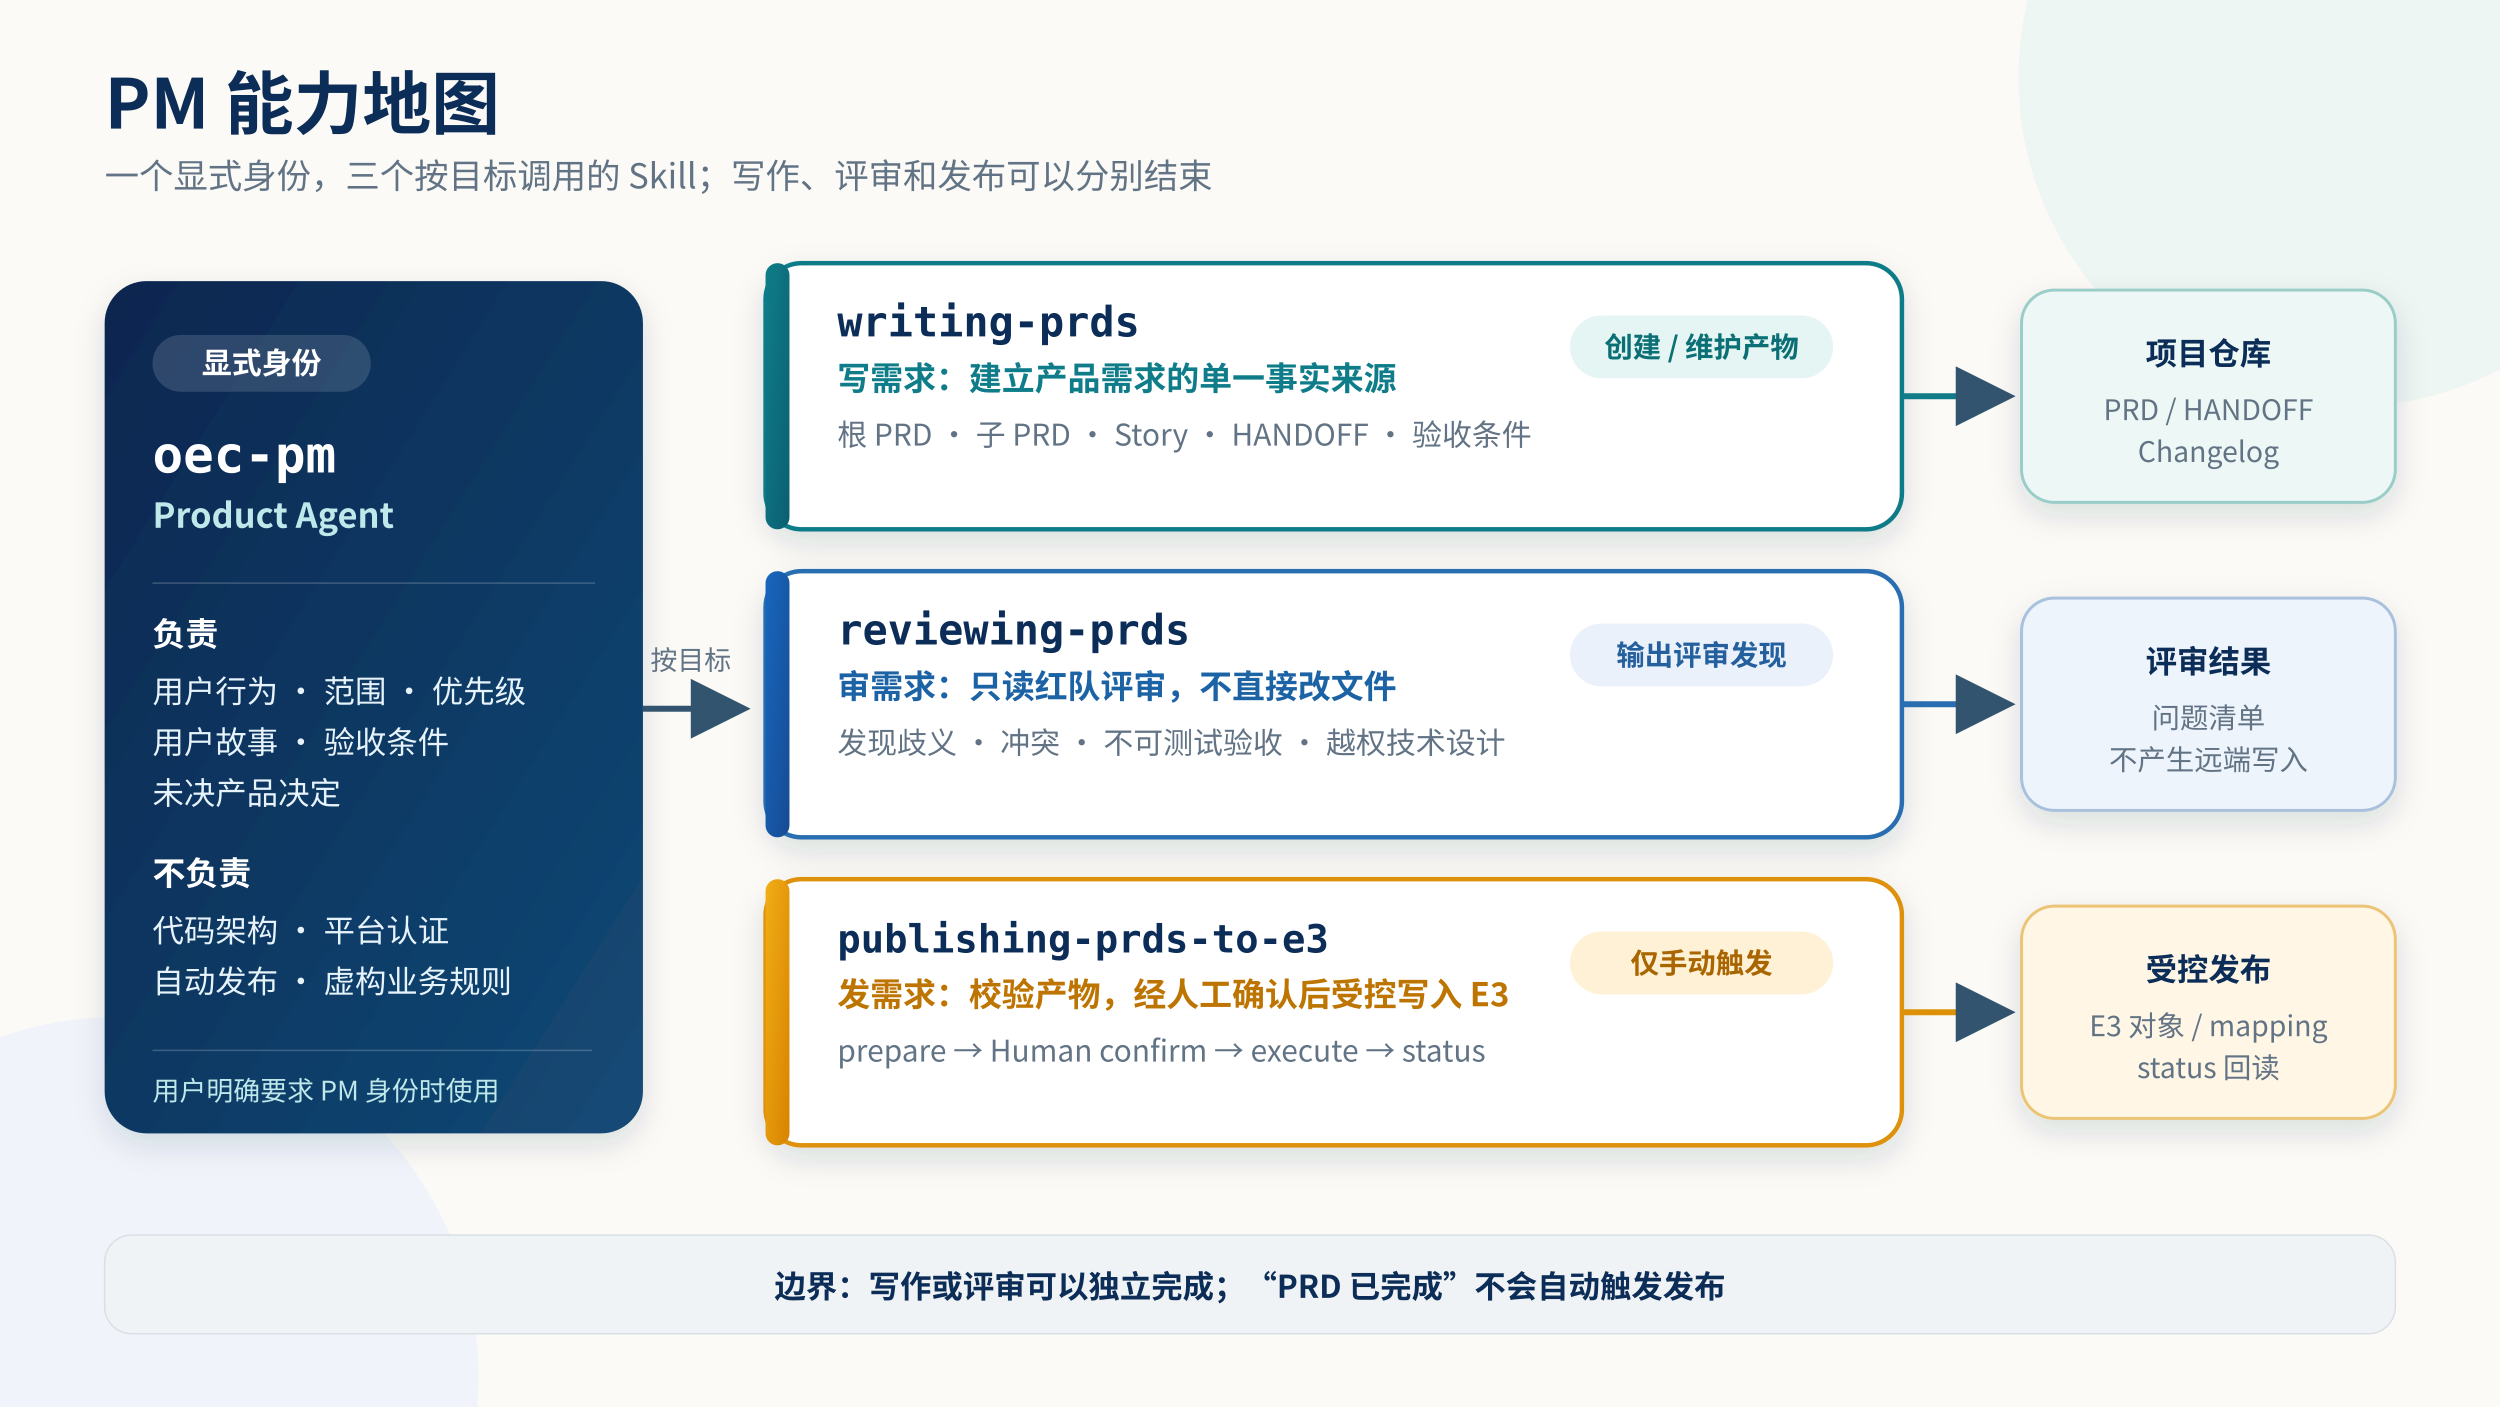
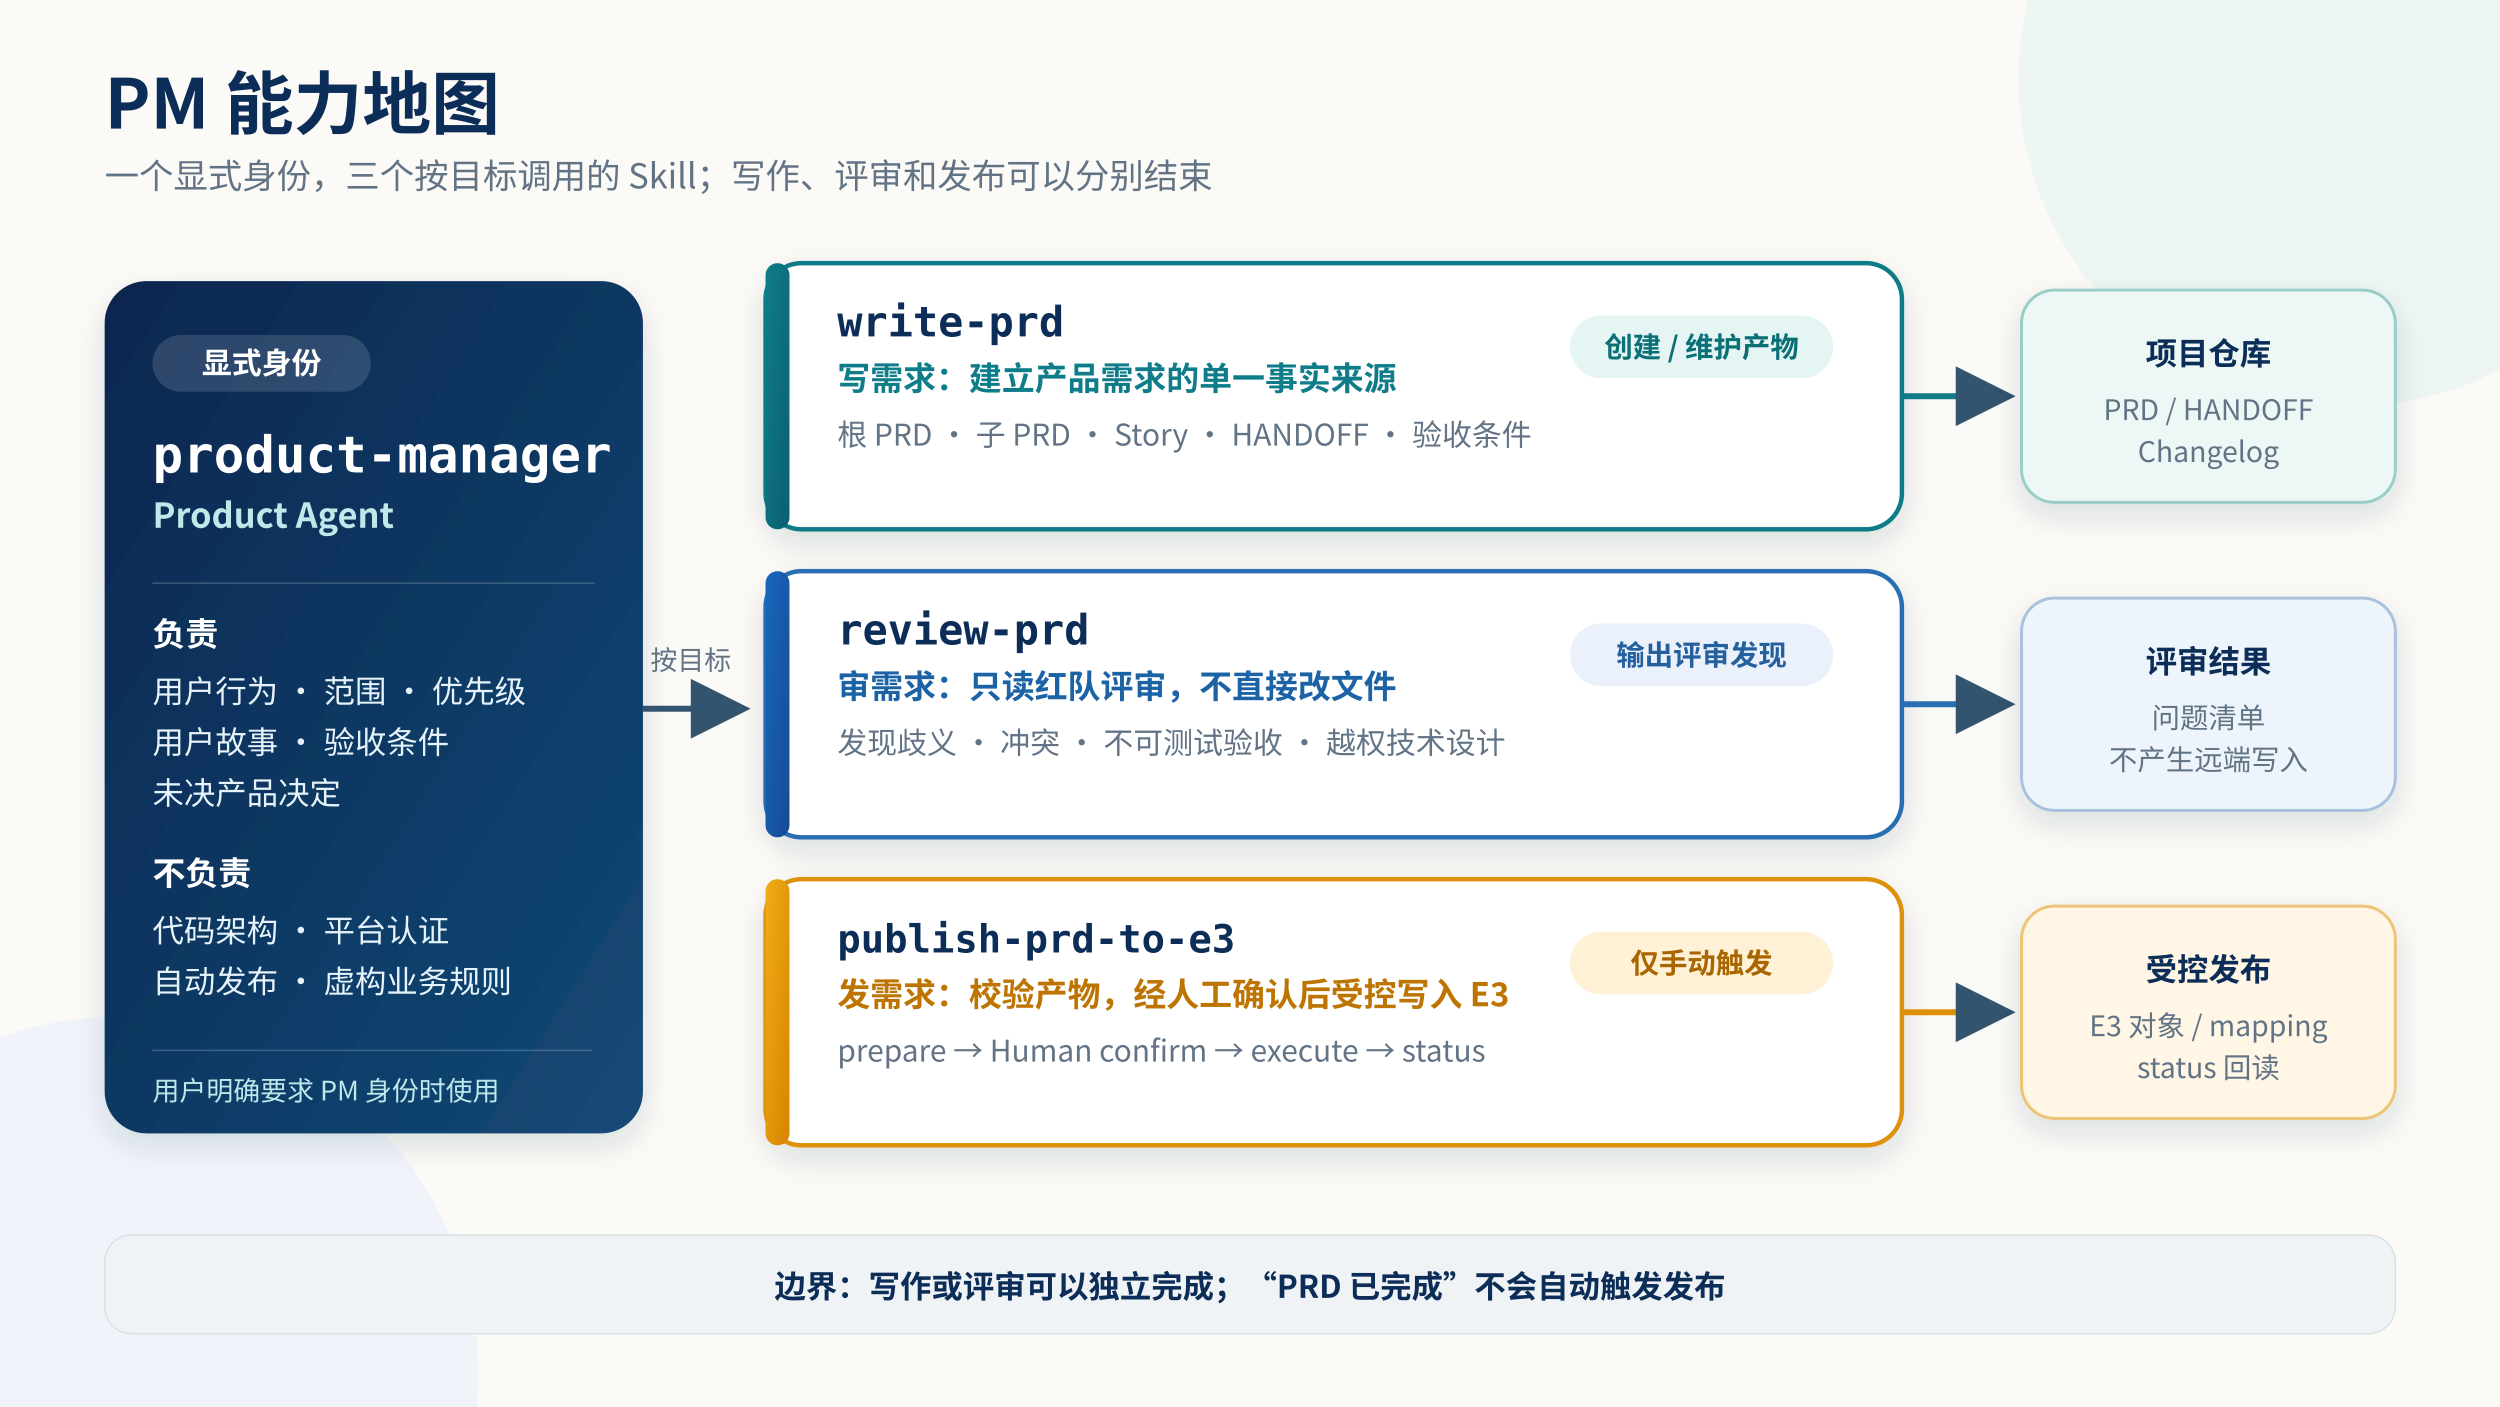
<svg xmlns="http://www.w3.org/2000/svg" width="1672" height="941" viewBox="0 0 1672 941" role="img" aria-labelledby="title desc">
  <defs>
    <linearGradient id="navy" x1="0" y1="0" x2="1" y2="1">
      <stop offset="0" stop-color="#09264f" />
      <stop offset="1" stop-color="#134a76" />
    </linearGradient>
    <linearGradient id="teal" x1="0" y1="0" x2="1" y2="1">
      <stop offset="0" stop-color="#0f7d89" />
      <stop offset="1" stop-color="#0b5f72" />
    </linearGradient>
    <linearGradient id="blue" x1="0" y1="0" x2="1" y2="1">
      <stop offset="0" stop-color="#1767bd" />
      <stop offset="1" stop-color="#174b94" />
    </linearGradient>
    <linearGradient id="amber" x1="0" y1="0" x2="1" y2="1">
      <stop offset="0" stop-color="#f1ad16" />
      <stop offset="1" stop-color="#d78300" />
    </linearGradient>
    <filter id="shadow" x="-15%" y="-15%" width="130%" height="140%">
      <feDropShadow dx="0" dy="8" stdDeviation="10" flood-color="#17324d" flood-opacity="0.13" />
    </filter>
    <marker id="arrow" markerWidth="10" markerHeight="10" refX="8" refY="5" orient="auto">
      <path d="M0,0 L10,5 L0,10 Z" fill="#33546f" />
    </marker>
    <style>
      text { font-family: "PingFang SC", "Noto Sans CJK SC", "Microsoft YaHei", Arial, sans-serif; }
      .navy { fill: #0b2d57; }
      .muted { fill: #617384; }
      .white { fill: #fff; }
      .code { font-family: "SFMono-Regular", Menlo, Consolas, monospace; }
    </style>
  </defs>
  <rect width="1672" height="941" fill="#fbfaf6" />
  <circle cx="1570" cy="52" r="220" fill="#e8f4f2" opacity="0.75" />
  <circle cx="80" cy="920" r="240" fill="#eef3fb" opacity="0.9" />
  <text x="70" y="86" class="navy" font-size="46" font-weight="800">PM 能力地图</text>
  <text x="70" y="126" class="muted" font-size="23">一个显式身份，三个按目标调用的 Skill；写作、评审和发布可以分别结束</text>
  <g filter="url(#shadow)">
    <rect x="70" y="188" width="360" height="570" rx="28" fill="url(#navy)" />
  </g>
  <rect x="102" y="224" width="146" height="38" rx="19" fill="#fff" opacity="0.14" />
  <text x="175" y="250" class="white" font-size="20" font-weight="700" text-anchor="middle">显式身份</text>
-   <text x="102" y="316" class="white code" font-size="34" font-weight="800">oec-pm</text>
+   <text x="102" y="316" class="white code" font-size="34" font-weight="800">product-manager</text>
  <text x="102" y="353" fill="#bfe8eb" font-size="23" font-weight="600">Product Agent</text>
  <line x1="102" y1="390" x2="398" y2="390" stroke="#fff" opacity="0.2" />
  <text x="102" y="432" class="white" font-size="22" font-weight="700">负责</text>
  <text x="102" y="470" fill="#e7f3fb" font-size="21">用户行为 · 范围 · 优先级</text>
  <text x="102" y="504" fill="#e7f3fb" font-size="21">用户故事 · 验收条件</text>
  <text x="102" y="538" fill="#e7f3fb" font-size="21">未决产品决定</text>
  <text x="102" y="592" class="white" font-size="22" font-weight="700">不负责</text>
  <text x="102" y="630" fill="#e7f3fb" font-size="21">代码架构 · 平台认证</text>
  <text x="102" y="664" fill="#e7f3fb" font-size="21">自动发布 · 虚构业务规则</text>
  <rect x="102" y="702" width="294" height="1" fill="#fff" opacity="0.2" />
  <text x="102" y="736" fill="#bfe8eb" font-size="18">用户明确要求 PM 身份时使用</text>
  <path d="M430 474 H494" fill="none" stroke="#33546f" stroke-width="4" marker-end="url(#arrow)" />
  <text x="462" y="448" class="muted" font-size="18" text-anchor="middle">按目标</text>
  <g filter="url(#shadow)">
    <rect x="512" y="176" width="760" height="178" rx="24" fill="#fff" stroke="#117b88" stroke-width="3" />
  </g>
  <rect x="512" y="176" width="16" height="178" rx="8" fill="url(#teal)" />
-   <text x="560" y="225" class="navy code" font-size="28" font-weight="800">writing-prds</text>
+   <text x="560" y="225" class="navy code" font-size="28" font-weight="800">write-prd</text>
  <text x="560" y="261" fill="#0f7d89" font-size="22" font-weight="700">写需求：建立产品需求的单一事实来源</text>
  <text x="560" y="298" class="muted" font-size="20">根 PRD · 子 PRD · Story · HANDOFF · 验收条件</text>
  <rect x="1050" y="211" width="176" height="42" rx="21" fill="#e5f5f3" />
  <text x="1138" y="239" fill="#0b6f76" font-size="19" font-weight="700" text-anchor="middle">创建 / 维护产物</text>
  <g filter="url(#shadow)">
    <rect x="512" y="382" width="760" height="178" rx="24" fill="#fff" stroke="#2a6eb2" stroke-width="3" />
  </g>
  <rect x="512" y="382" width="16" height="178" rx="8" fill="url(#blue)" />
-   <text x="560" y="431" class="navy code" font-size="28" font-weight="800">reviewing-prds</text>
+   <text x="560" y="431" class="navy code" font-size="28" font-weight="800">review-prd</text>
  <text x="560" y="467" fill="#1c63a6" font-size="22" font-weight="700">审需求：只读红队评审，不直接改文件</text>
  <text x="560" y="504" class="muted" font-size="20">发现歧义 · 冲突 · 不可测试验收 · 越权技术设计</text>
  <rect x="1050" y="417" width="176" height="42" rx="21" fill="#eaf1fb" />
  <text x="1138" y="445" fill="#245f9e" font-size="19" font-weight="700" text-anchor="middle">输出评审发现</text>
  <g filter="url(#shadow)">
    <rect x="512" y="588" width="760" height="178" rx="24" fill="#fff" stroke="#dd9107" stroke-width="3" />
  </g>
  <rect x="512" y="588" width="16" height="178" rx="8" fill="url(#amber)" />
-   <text x="560" y="637" class="navy code" font-size="26" font-weight="800">publishing-prds-to-e3</text>
+   <text x="560" y="637" class="navy code" font-size="26" font-weight="800">publish-prd-to-e3</text>
  <text x="560" y="673" fill="#bd7400" font-size="22" font-weight="700">发需求：校验产物，经人工确认后受控写入 E3</text>
  <text x="560" y="710" class="muted" font-size="20">prepare → Human confirm → execute → status</text>
  <rect x="1050" y="623" width="176" height="42" rx="21" fill="#fff1d5" />
  <text x="1138" y="651" fill="#a96600" font-size="19" font-weight="700" text-anchor="middle">仅手动触发</text>
  <path d="M1272 265 H1340" fill="none" stroke="#117b88" stroke-width="4" marker-end="url(#arrow)" />
  <path d="M1272 471 H1340" fill="none" stroke="#2a6eb2" stroke-width="4" marker-end="url(#arrow)" />
  <path d="M1272 677 H1340" fill="none" stroke="#dd9107" stroke-width="4" marker-end="url(#arrow)" />
  <g filter="url(#shadow)">
    <rect x="1352" y="194" width="250" height="142" rx="22" fill="#edf8f6" stroke="#9acdc8" stroke-width="2" />
    <rect x="1352" y="400" width="250" height="142" rx="22" fill="#eef4fb" stroke="#a9c1dd" stroke-width="2" />
    <rect x="1352" y="606" width="250" height="142" rx="22" fill="#fff6e5" stroke="#ebc477" stroke-width="2" />
  </g>
  <text x="1477" y="244" class="navy" font-size="21" font-weight="800" text-anchor="middle">项目仓库</text>
  <text x="1477" y="281" class="muted" font-size="19" text-anchor="middle">PRD / HANDOFF</text>
  <text x="1477" y="309" class="muted" font-size="19" text-anchor="middle">Changelog</text>
  <text x="1477" y="450" class="navy" font-size="21" font-weight="800" text-anchor="middle">评审结果</text>
  <text x="1477" y="487" class="muted" font-size="19" text-anchor="middle">问题清单</text>
  <text x="1477" y="515" class="muted" font-size="19" text-anchor="middle">不产生远端写入</text>
  <text x="1477" y="656" class="navy" font-size="21" font-weight="800" text-anchor="middle">受控发布</text>
  <text x="1477" y="693" class="muted" font-size="19" text-anchor="middle">E3 对象 / mapping</text>
  <text x="1477" y="721" class="muted" font-size="19" text-anchor="middle">status 回读</text>
  <rect x="70" y="826" width="1532" height="66" rx="18" fill="#f0f3f5" stroke="#d8e0e5" />
  <text x="836" y="868" class="navy" font-size="21" font-weight="700" text-anchor="middle">边界：写作或评审可以独立完成；“PRD 已完成”不会自动触发发布</text>
</svg>
